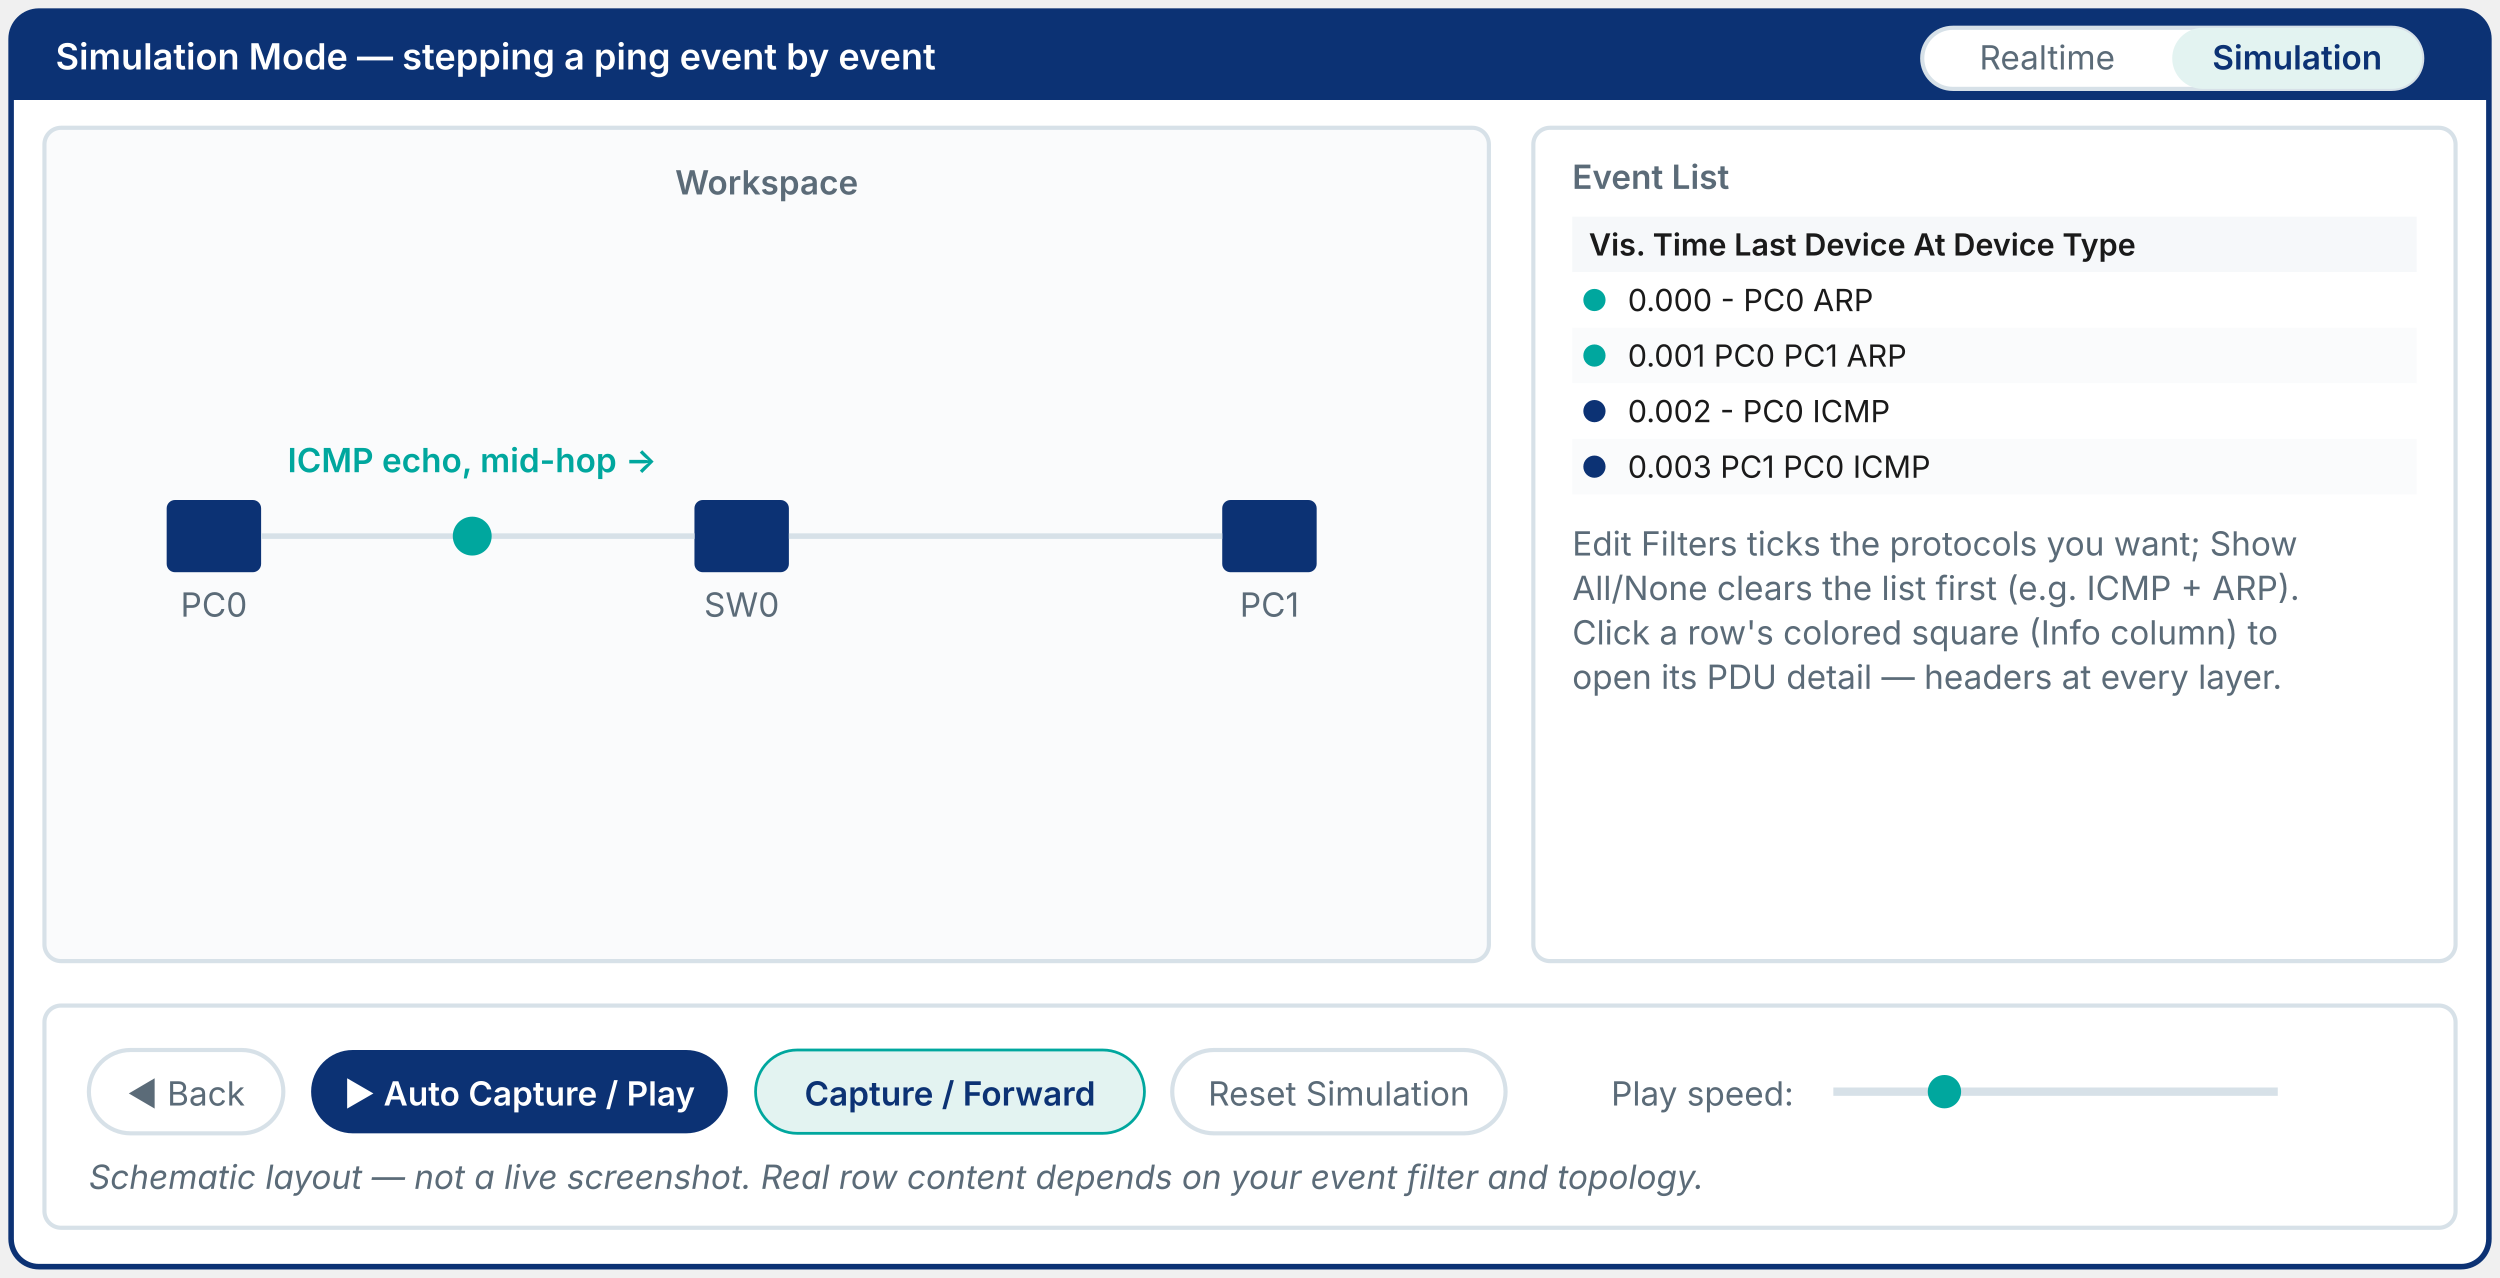
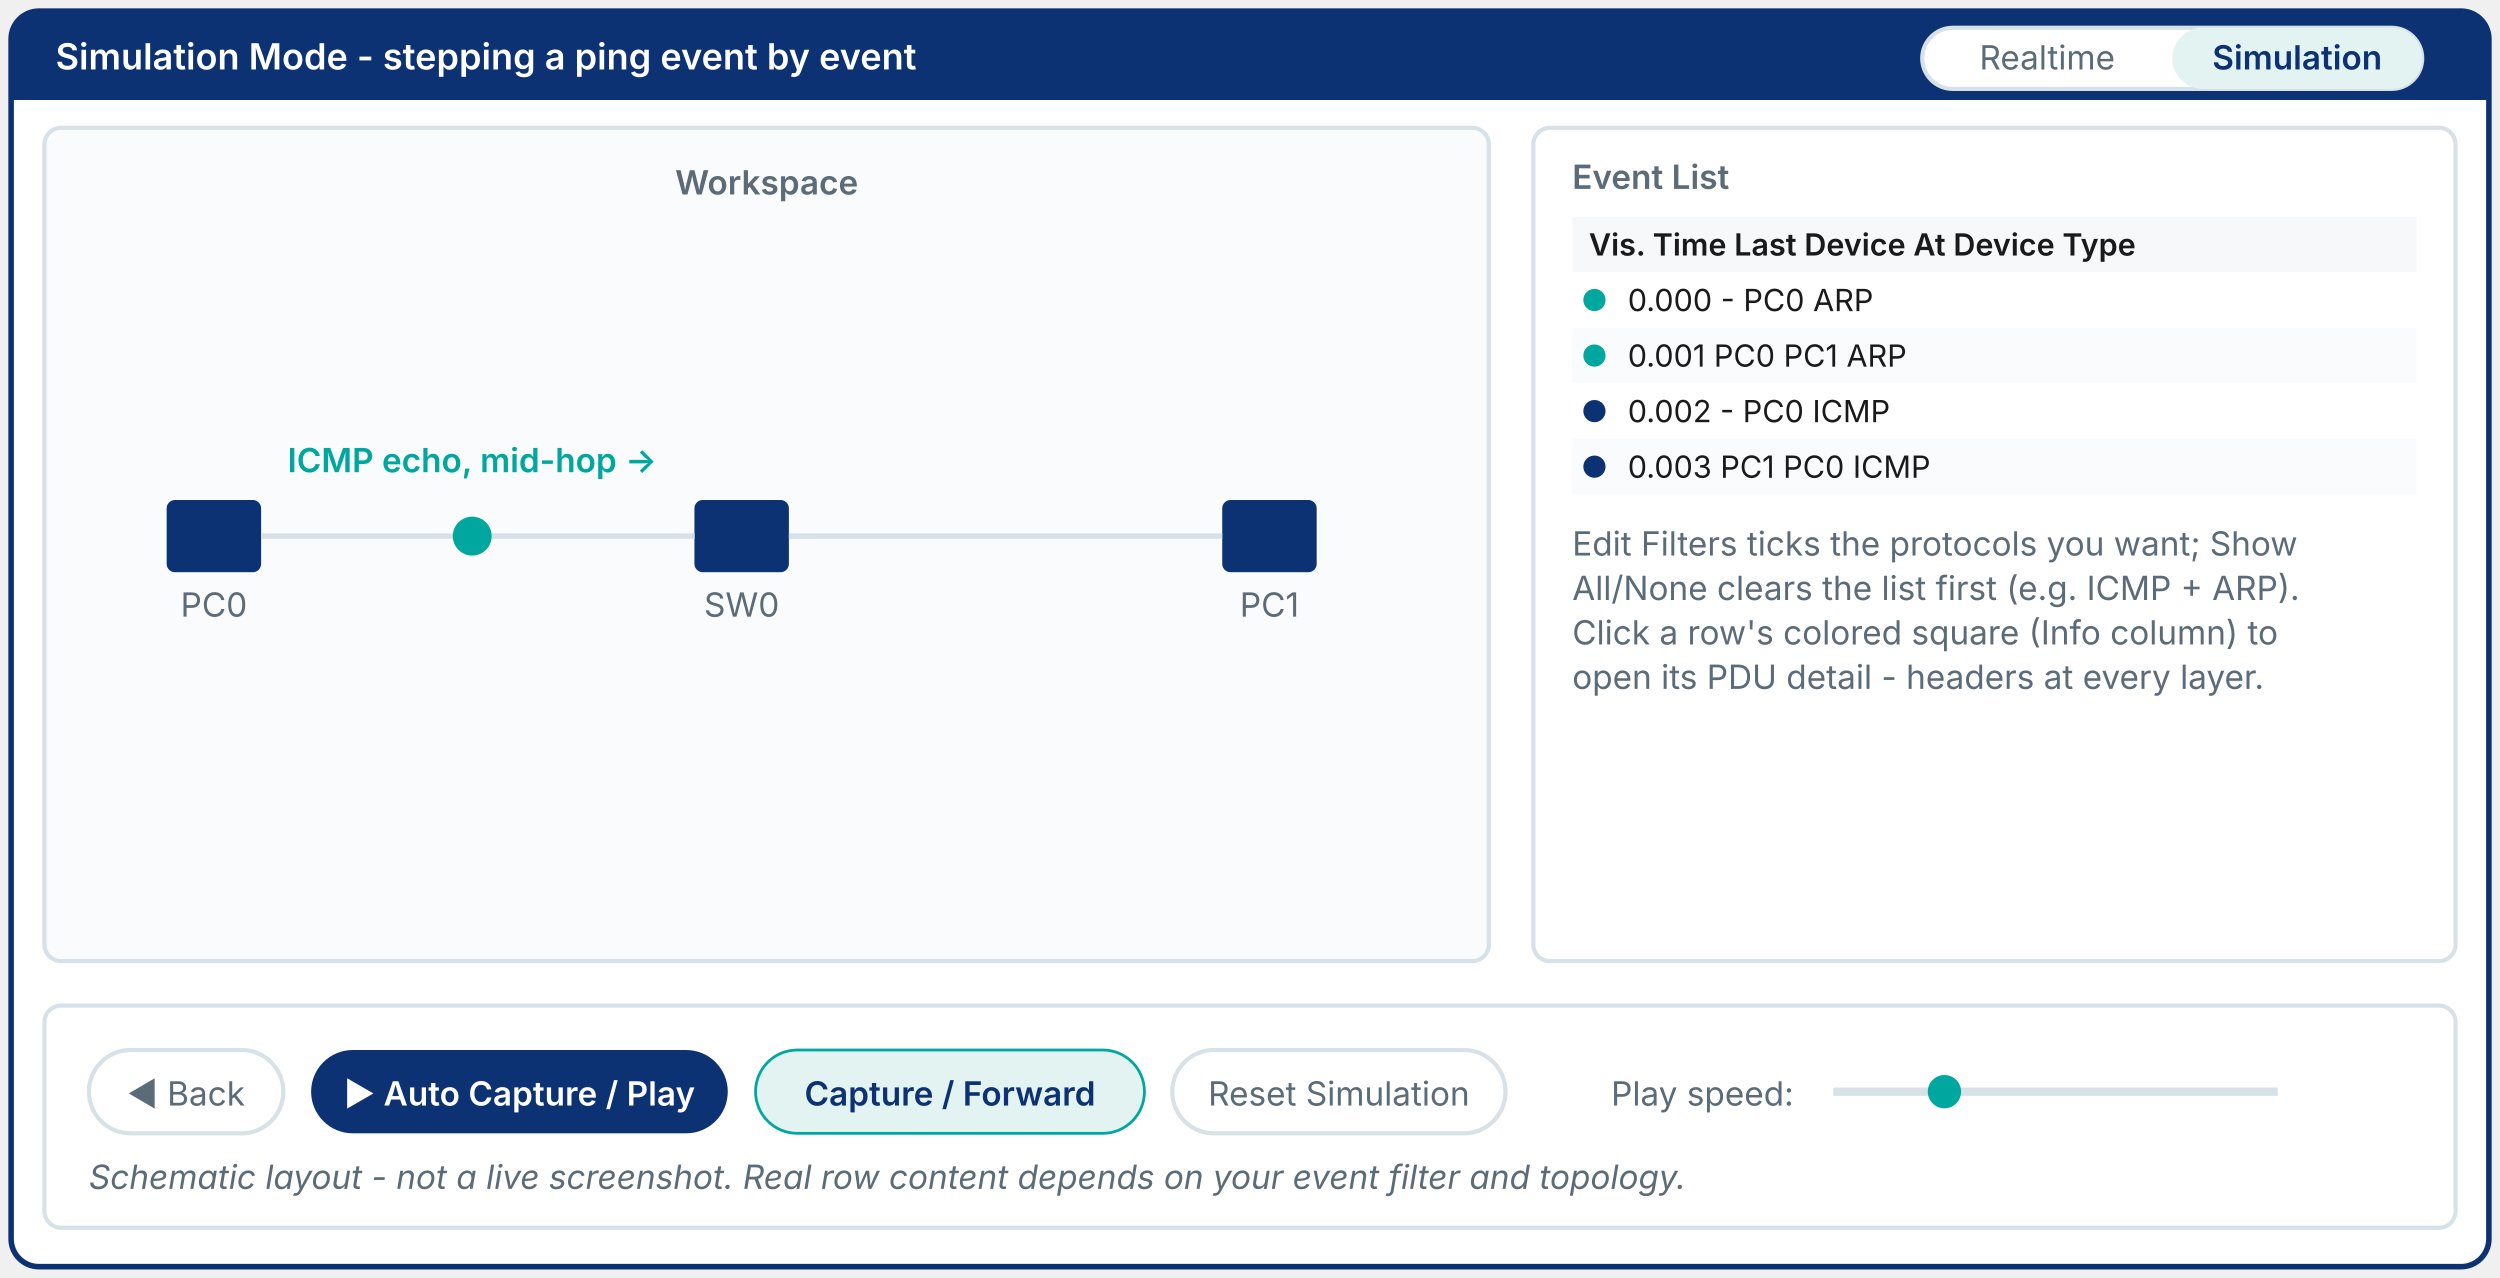
<svg xmlns="http://www.w3.org/2000/svg" viewBox="0 0 900 460" role="img" aria-labelledby="pt-sim-title">
  <style>
  .lbl-sm { font-family: system-ui, -apple-system, sans-serif; fill: #5B6B78; font-size: 12px; }
  .lbl-title { font-family: system-ui, -apple-system, sans-serif; fill: #fff; font-size: 13px; font-weight: 600; }
  .cell { font-family: system-ui, -apple-system, sans-serif; fill: #1A1A1A; font-size: 11px; }
  .panel { fill: #ffffff; stroke: #D7E1E8; stroke-width: 1.5; }
</style>
  <rect x="4" y="4" width="892" height="452" rx="10" fill="#ffffff" stroke="#0C3274" stroke-width="2" />
  <rect x="4" y="4" width="892" height="32" rx="10" fill="#0C3274" />
  <rect x="4" y="20" width="892" height="16" fill="#0C3274" />
-   <text x="20" y="25" class="lbl-title">Simulation Mode — stepping a ping event by event</text>
+   <text x="20" y="25" class="lbl-title">Simulation Mode - stepping a ping event by event</text>
  <rect x="692" y="10" width="180" height="22" rx="11" class="panel" />
  <rect x="782" y="10" width="90" height="22" rx="11" fill="#E3F3F1" />
  <text x="737" y="25" text-anchor="middle" class="lbl-sm">Realtime</text>
  <text x="827" y="25" text-anchor="middle" class="lbl-sm" style="fill:#0C3274;font-weight:600;">Simulation</text>
  <rect x="16" y="46" width="520" height="300" rx="6" fill="#FAFBFC" stroke="#D7E1E8" stroke-width="1.5" />
  <text x="276" y="70" text-anchor="middle" class="lbl-sm" style="font-weight:600;">Workspace</text>
  <rect x="60" y="180" width="34" height="26" rx="3" fill="#0C3274" />
  <text x="77" y="222" text-anchor="middle" class="lbl-sm">PC0</text>
  <rect x="250" y="180" width="34" height="26" rx="3" fill="#0C3274" />
  <text x="267" y="222" text-anchor="middle" class="lbl-sm">SW0</text>
  <rect x="440" y="180" width="34" height="26" rx="3" fill="#0C3274" />
  <text x="457" y="222" text-anchor="middle" class="lbl-sm">PC1</text>
  <line x1="94" y1="193" x2="250" y2="193" stroke="#D7E1E8" stroke-width="2" />
  <line x1="284" y1="193" x2="440" y2="193" stroke="#D7E1E8" stroke-width="2" />
  <circle cx="170" cy="193" r="7" fill="#00A79E" />
  <text x="170" y="170" text-anchor="middle" class="lbl-sm" style="fill:#00A79E;font-weight:600;">ICMP echo, mid-hop →</text>
  <rect x="552" y="46" width="332" height="300" rx="6" class="panel" />
  <text x="566" y="68" class="lbl-sm" style="font-weight:600;">Event List</text>
  <rect x="566" y="78" width="304" height="20" fill="#F6F8FA" />
  <text x="572" y="92" class="cell" style="font-weight:600;">Vis.  Time  Last Device  At Device  Type</text>
  <rect x="566" y="98" width="304" height="20" fill="#ffffff" />
  <circle cx="574" cy="108" r="4" fill="#00A79E" />
  <text x="586" y="112" class="cell">0.000    -      PC0       ARP</text>
  <rect x="566" y="118" width="304" height="20" fill="#FAFBFC" />
  <circle cx="574" cy="128" r="4" fill="#00A79E" />
  <text x="586" y="132" class="cell">0.001   PC0    PC1       ARP</text>
  <rect x="566" y="138" width="304" height="20" fill="#ffffff" />
  <circle cx="574" cy="148" r="4" fill="#0C3274" />
  <text x="586" y="152" class="cell">0.002    -      PC0       ICMP</text>
  <rect x="566" y="158" width="304" height="20" fill="#FAFBFC" />
  <circle cx="574" cy="168" r="4" fill="#0C3274" />
  <text x="586" y="172" class="cell">0.003   PC1    PC0       ICMP</text>
  <text x="566" y="200" class="lbl-sm">Edit Filters ticks the protocols you want; Show</text>
  <text x="566" y="216" class="lbl-sm">All/None clears the list first (e.g. ICMP + ARP).</text>
  <text x="566" y="232" class="lbl-sm">Click a row's colored square (Info column) to</text>
-   <text x="566" y="248" class="lbl-sm">open its PDU detail — headers at every layer.</text>
+   <text x="566" y="248" class="lbl-sm">open its PDU detail - headers at every layer.</text>
  <rect x="16" y="362" width="868" height="80" rx="6" class="panel" />
  <rect x="32" y="378" width="70" height="30" rx="15" class="panel" />
  <text x="67" y="398" text-anchor="middle" class="lbl-sm">◀ Back</text>
  <rect x="112" y="378" width="150" height="30" rx="15" fill="#0C3274" />
  <text x="187" y="398" text-anchor="middle" class="lbl-sm" style="fill:#fff;font-weight:600;">▶ Auto Capture / Play</text>
  <rect x="272" y="378" width="140" height="30" rx="15" fill="#E3F3F1" stroke="#00A79E" />
  <text x="342" y="398" text-anchor="middle" class="lbl-sm" style="fill:#0C3274;font-weight:600;">Capture / Forward</text>
  <rect x="422" y="378" width="120" height="30" rx="15" class="panel" />
  <text x="482" y="398" text-anchor="middle" class="lbl-sm">Reset Simulation</text>
  <text x="580" y="398" class="lbl-sm">Play speed:</text>
  <line x1="660" y1="393" x2="820" y2="393" stroke="#D7E1E8" stroke-width="3" />
  <circle cx="700" cy="393" r="6" fill="#00A79E" />
-   <text x="32" y="428" class="lbl-sm" style="font-style:italic;">Schematic layout — not a live screenshot. Real row content depends on your event filter and topology.</text>
+   <text x="32" y="428" class="lbl-sm" style="font-style:italic;">Schematic layout - not a live screenshot. Real row content depends on your event filter and topology.</text>
</svg>
